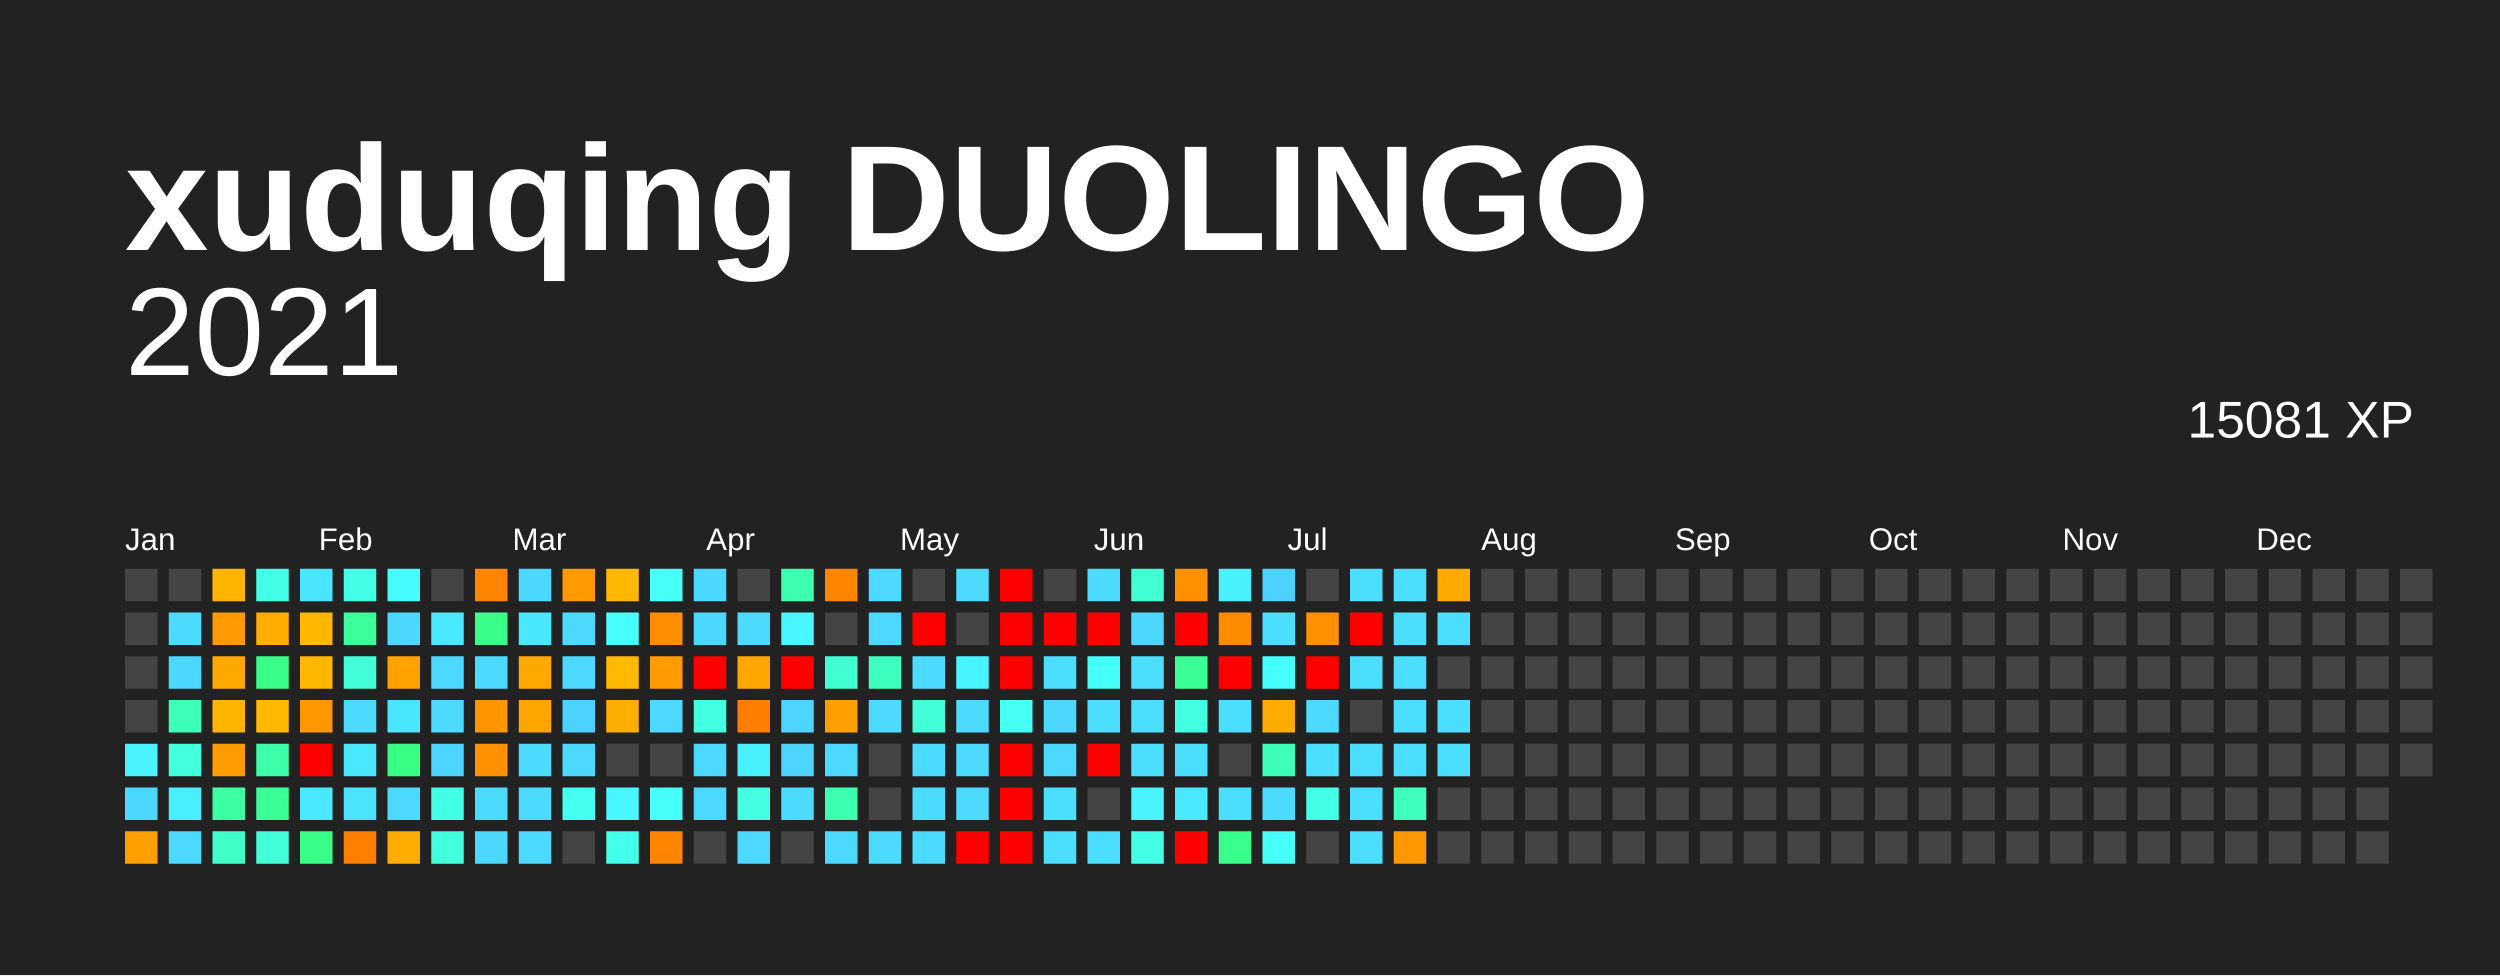
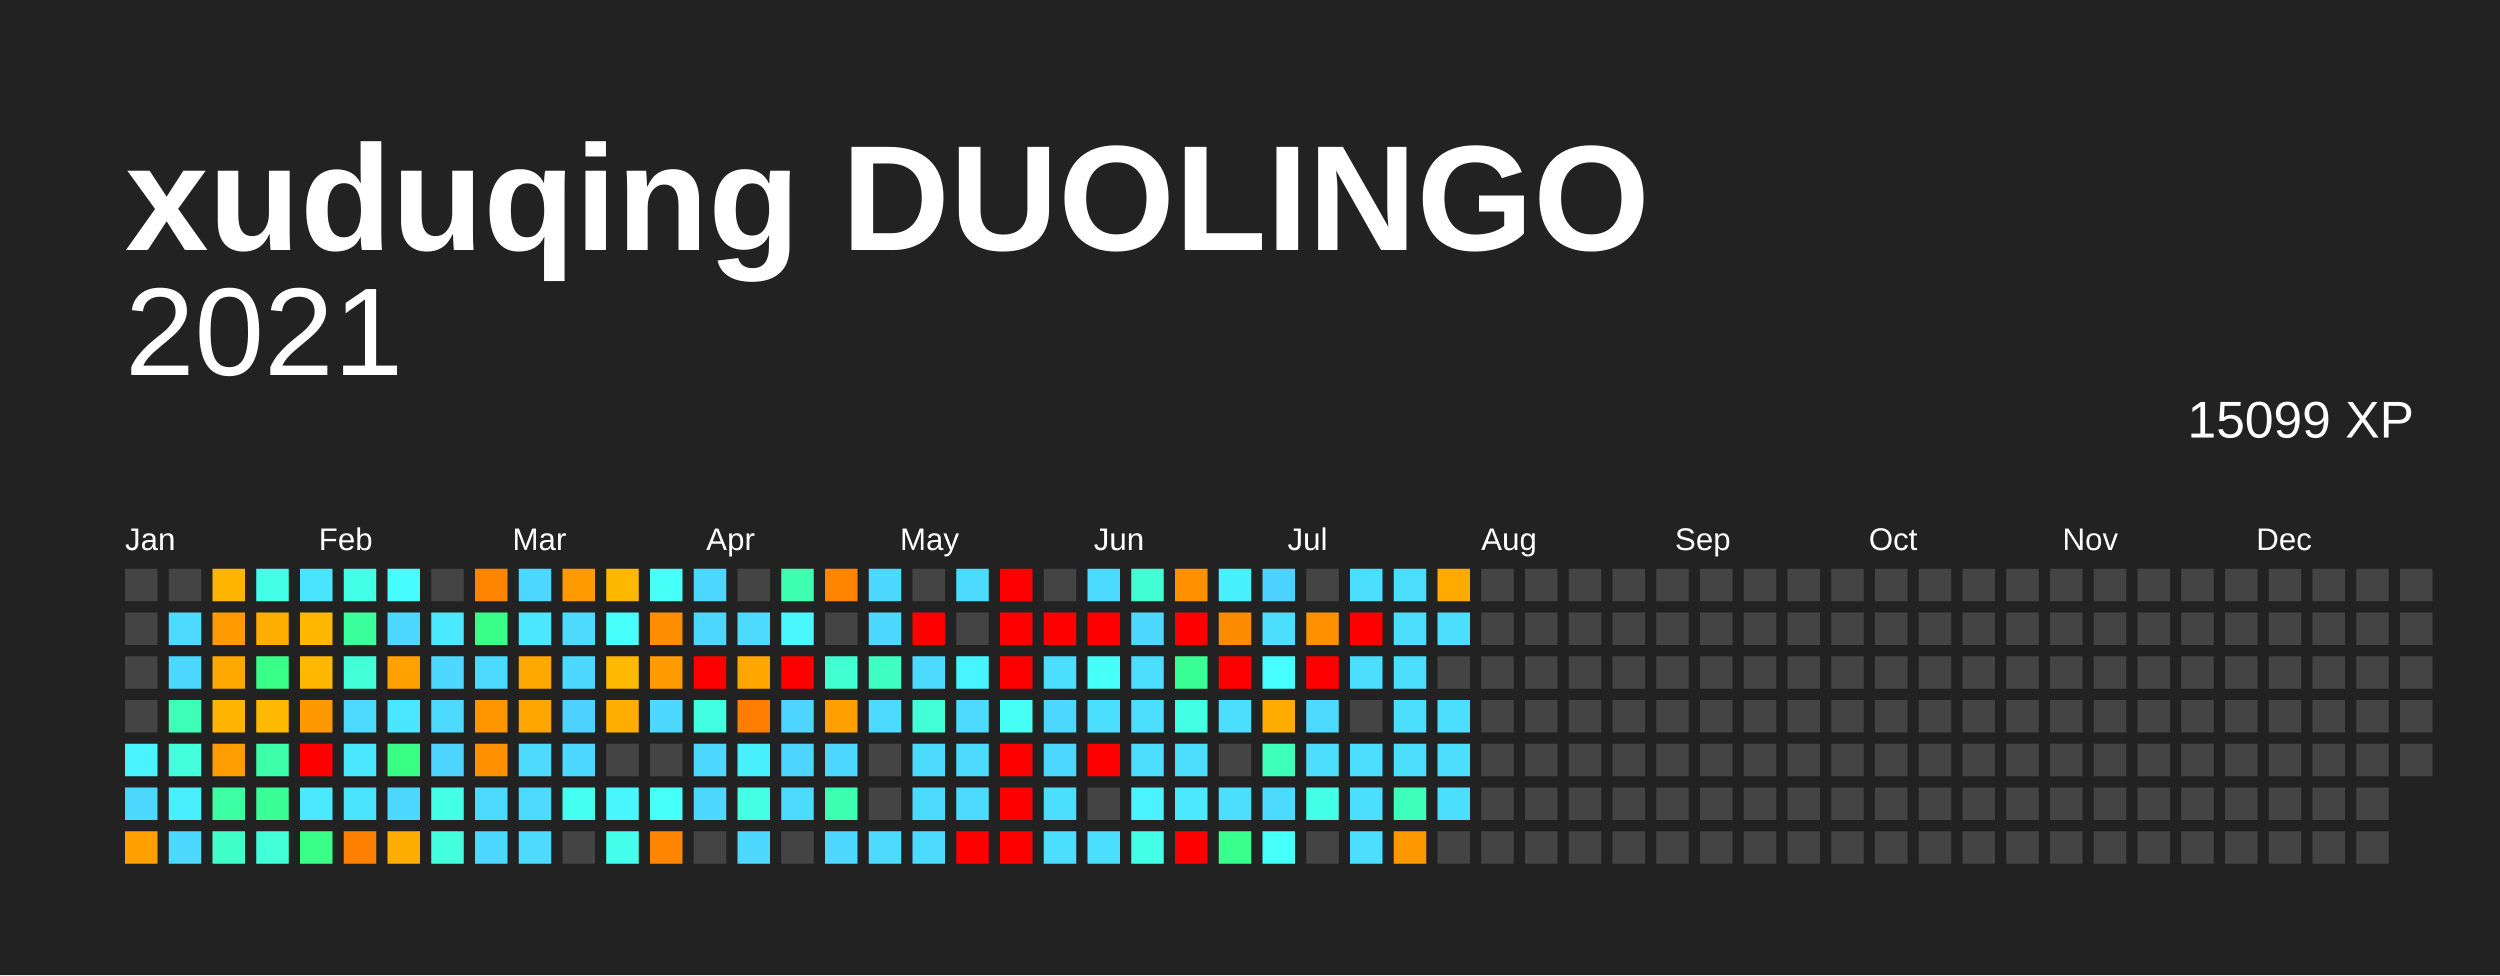
<svg xmlns="http://www.w3.org/2000/svg" baseProfile="full" height="78mm" version="1.1" viewBox="0,0,200,78" width="200mm">
  <defs />
  <rect fill="#222222" height="78" width="200" x="0" y="0" />
  <text fill="#FFFFFF" style="font-size:12px; font-family:Arial; font-weight:bold;" x="10" y="20">xuduqing DUOLINGO</text>
  <text alignment-baseline="hanging" fill="#FFFFFF" style="font-size:10.0px; font-family:Arial;" x="10" y="30">2021</text>
-   <text alignment-baseline="hanging" fill="#FFFFFF" style="font-size:4.125px; font-family:Arial;" x="175" y="35">15081 XP</text>
+   <text alignment-baseline="hanging" fill="#FFFFFF" style="font-size:4.125px; font-family:Arial;" x="175" y="35">15099 XP</text>
  <text fill="#FFFFFF" style="font-size:2.5px; font-family:Arial" x="10.0" y="44">Jan</text>
  <text fill="#FFFFFF" style="font-size:2.5px; font-family:Arial" x="25.5" y="44">Feb</text>
  <text fill="#FFFFFF" style="font-size:2.5px; font-family:Arial" x="41.0" y="44">Mar</text>
  <text fill="#FFFFFF" style="font-size:2.5px; font-family:Arial" x="56.5" y="44">Apr</text>
  <text fill="#FFFFFF" style="font-size:2.5px; font-family:Arial" x="72.0" y="44">May</text>
  <text fill="#FFFFFF" style="font-size:2.5px; font-family:Arial" x="87.5" y="44">Jun</text>
  <text fill="#FFFFFF" style="font-size:2.5px; font-family:Arial" x="103.0" y="44">Jul</text>
  <text fill="#FFFFFF" style="font-size:2.5px; font-family:Arial" x="118.5" y="44">Aug</text>
  <text fill="#FFFFFF" style="font-size:2.5px; font-family:Arial" x="134.0" y="44">Sep</text>
  <text fill="#FFFFFF" style="font-size:2.5px; font-family:Arial" x="149.5" y="44">Oct</text>
  <text fill="#FFFFFF" style="font-size:2.5px; font-family:Arial" x="165.0" y="44">Nov</text>
  <text fill="#FFFFFF" style="font-size:2.5px; font-family:Arial" x="180.5" y="44">Dec</text>
  <rect fill="#444444" height="2.6" width="2.6" x="10.0" y="45.5" />
  <rect fill="#444444" height="2.6" width="2.6" x="10.0" y="49.0" />
  <rect fill="#444444" height="2.6" width="2.6" x="10.0" y="52.5" />
  <rect fill="#444444" height="2.6" width="2.6" x="10.0" y="56.0" />
  <rect fill="#49f3ff" height="2.6" width="2.6" x="10.0" y="59.5" />
  <rect fill="#4cd7ff" height="2.6" width="2.6" x="10.0" y="63.0" />
  <rect fill="#ff9f00" height="2.6" width="2.6" x="10.0" y="66.5" />
  <rect fill="#444444" height="2.6" width="2.6" x="13.5" y="45.5" />
  <rect fill="#4cdaff" height="2.6" width="2.6" x="13.5" y="49.0" />
  <rect fill="#4cd7ff" height="2.6" width="2.6" x="13.5" y="52.5" />
  <rect fill="#3effb7" height="2.6" width="2.6" x="13.5" y="56.0" />
  <rect fill="#43ffdc" height="2.6" width="2.6" x="13.5" y="59.5" />
  <rect fill="#49eeff" height="2.6" width="2.6" x="13.5" y="63.0" />
  <rect fill="#4cd8ff" height="2.6" width="2.6" x="13.5" y="66.5" />
  <rect fill="#ffb500" height="2.6" width="2.6" x="17.0" y="45.5" />
  <rect fill="#ff9a00" height="2.6" width="2.6" x="17.0" y="49.0" />
  <rect fill="#ffa800" height="2.6" width="2.6" x="17.0" y="52.5" />
  <rect fill="#ffb500" height="2.6" width="2.6" x="17.0" y="56.0" />
  <rect fill="#ff9c00" height="2.6" width="2.6" x="17.0" y="59.5" />
  <rect fill="#3cffa4" height="2.6" width="2.6" x="17.0" y="63.0" />
  <rect fill="#40ffc9" height="2.6" width="2.6" x="17.0" y="66.5" />
  <rect fill="#44ffe8" height="2.6" width="2.6" x="20.5" y="45.5" />
  <rect fill="#ffae00" height="2.6" width="2.6" x="20.5" y="49.0" />
  <rect fill="#39ff88" height="2.6" width="2.6" x="20.5" y="52.5" />
  <rect fill="#ffba00" height="2.6" width="2.6" x="20.5" y="56.0" />
  <rect fill="#3dffa9" height="2.6" width="2.6" x="20.5" y="59.5" />
  <rect fill="#3aff97" height="2.6" width="2.6" x="20.5" y="63.0" />
  <rect fill="#42ffda" height="2.6" width="2.6" x="20.5" y="66.5" />
  <rect fill="#4be4ff" height="2.6" width="2.6" x="24.0" y="45.5" />
  <rect fill="#ffb700" height="2.6" width="2.6" x="24.0" y="49.0" />
  <rect fill="#ffb700" height="2.6" width="2.6" x="24.0" y="52.5" />
  <rect fill="#ff9700" height="2.6" width="2.6" x="24.0" y="56.0" />
  <rect fill="red" height="2.6" width="2.6" x="24.0" y="59.5" />
  <rect fill="#4ae9ff" height="2.6" width="2.6" x="24.0" y="63.0" />
  <rect fill="#39ff88" height="2.6" width="2.6" x="24.0" y="66.5" />
  <rect fill="#44ffe8" height="2.6" width="2.6" x="27.5" y="45.5" />
  <rect fill="#3bff9b" height="2.6" width="2.6" x="27.5" y="49.0" />
  <rect fill="#42ffd8" height="2.6" width="2.6" x="27.5" y="52.5" />
  <rect fill="#4cdaff" height="2.6" width="2.6" x="27.5" y="56.0" />
  <rect fill="#4ae8ff" height="2.6" width="2.6" x="27.5" y="59.5" />
  <rect fill="#4be4ff" height="2.6" width="2.6" x="27.5" y="63.0" />
  <rect fill="#ff7f00" height="2.6" width="2.6" x="27.5" y="66.5" />
  <rect fill="#47fcff" height="2.6" width="2.6" x="31.0" y="45.5" />
  <rect fill="#4cd7ff" height="2.6" width="2.6" x="31.0" y="49.0" />
  <rect fill="#ffa200" height="2.6" width="2.6" x="31.0" y="52.5" />
  <rect fill="#4ae6ff" height="2.6" width="2.6" x="31.0" y="56.0" />
  <rect fill="#38ff84" height="2.6" width="2.6" x="31.0" y="59.5" />
  <rect fill="#4cd8ff" height="2.6" width="2.6" x="31.0" y="63.0" />
  <rect fill="#ffac00" height="2.6" width="2.6" x="31.0" y="66.5" />
  <rect fill="#444444" height="2.6" width="2.6" x="34.5" y="45.5" />
  <rect fill="#4ae9ff" height="2.6" width="2.6" x="34.5" y="49.0" />
  <rect fill="#4cd8ff" height="2.6" width="2.6" x="34.5" y="52.5" />
  <rect fill="#4cdaff" height="2.6" width="2.6" x="34.5" y="56.0" />
  <rect fill="#4dd5ff" height="2.6" width="2.6" x="34.5" y="59.5" />
  <rect fill="#44ffe8" height="2.6" width="2.6" x="34.5" y="63.0" />
  <rect fill="#43ffde" height="2.6" width="2.6" x="34.5" y="66.5" />
  <rect fill="#ff8500" height="2.6" width="2.6" x="38.0" y="45.5" />
  <rect fill="#39ff88" height="2.6" width="2.6" x="38.0" y="49.0" />
  <rect fill="#4cdaff" height="2.6" width="2.6" x="38.0" y="52.5" />
  <rect fill="#ff9600" height="2.6" width="2.6" x="38.0" y="56.0" />
  <rect fill="#ff9000" height="2.6" width="2.6" x="38.0" y="59.5" />
  <rect fill="#4cdaff" height="2.6" width="2.6" x="38.0" y="63.0" />
  <rect fill="#4cd7ff" height="2.6" width="2.6" x="38.0" y="66.5" />
  <rect fill="#4cd7ff" height="2.6" width="2.6" x="41.5" y="45.5" />
  <rect fill="#4ae8ff" height="2.6" width="2.6" x="41.5" y="49.0" />
  <rect fill="#ffa900" height="2.6" width="2.6" x="41.5" y="52.5" />
  <rect fill="#ffa500" height="2.6" width="2.6" x="41.5" y="56.0" />
  <rect fill="#4cdbff" height="2.6" width="2.6" x="41.5" y="59.5" />
  <rect fill="#4cdbff" height="2.6" width="2.6" x="41.5" y="63.0" />
  <rect fill="#4cdaff" height="2.6" width="2.6" x="41.5" y="66.5" />
  <rect fill="#ff9a00" height="2.6" width="2.6" x="45.0" y="45.5" />
  <rect fill="#4cdbff" height="2.6" width="2.6" x="45.0" y="49.0" />
  <rect fill="#4cd8ff" height="2.6" width="2.6" x="45.0" y="52.5" />
  <rect fill="#4dd2ff" height="2.6" width="2.6" x="45.0" y="56.0" />
  <rect fill="#4cd8ff" height="2.6" width="2.6" x="45.0" y="59.5" />
  <rect fill="#45fff0" height="2.6" width="2.6" x="45.0" y="63.0" />
  <rect fill="#444444" height="2.6" width="2.6" x="45.0" y="66.5" />
  <rect fill="#ffb800" height="2.6" width="2.6" x="48.5" y="45.5" />
  <rect fill="#47fffb" height="2.6" width="2.6" x="48.5" y="49.0" />
  <rect fill="#ffb900" height="2.6" width="2.6" x="48.5" y="52.5" />
  <rect fill="#ffae00" height="2.6" width="2.6" x="48.5" y="56.0" />
  <rect fill="#444444" height="2.6" width="2.6" x="48.5" y="59.5" />
  <rect fill="#48f6ff" height="2.6" width="2.6" x="48.5" y="63.0" />
  <rect fill="#44ffeb" height="2.6" width="2.6" x="48.5" y="66.5" />
  <rect fill="#46fff6" height="2.6" width="2.6" x="52.0" y="45.5" />
  <rect fill="#ff8d00" height="2.6" width="2.6" x="52.0" y="49.0" />
  <rect fill="#ff9b00" height="2.6" width="2.6" x="52.0" y="52.5" />
  <rect fill="#4cd8ff" height="2.6" width="2.6" x="52.0" y="56.0" />
  <rect fill="#444444" height="2.6" width="2.6" x="52.0" y="59.5" />
  <rect fill="#46fff8" height="2.6" width="2.6" x="52.0" y="63.0" />
  <rect fill="#ff8500" height="2.6" width="2.6" x="52.0" y="66.5" />
  <rect fill="#4cd7ff" height="2.6" width="2.6" x="55.5" y="45.5" />
  <rect fill="#4cd7ff" height="2.6" width="2.6" x="55.5" y="49.0" />
  <rect fill="red" height="2.6" width="2.6" x="55.5" y="52.5" />
  <rect fill="#43ffe1" height="2.6" width="2.6" x="55.5" y="56.0" />
  <rect fill="#4cd8ff" height="2.6" width="2.6" x="55.5" y="59.5" />
  <rect fill="#4cd8ff" height="2.6" width="2.6" x="55.5" y="63.0" />
  <rect fill="#444444" height="2.6" width="2.6" x="55.5" y="66.5" />
  <rect fill="#444444" height="2.6" width="2.6" x="59.0" y="45.5" />
  <rect fill="#4cdaff" height="2.6" width="2.6" x="59.0" y="49.0" />
  <rect fill="#ffa700" height="2.6" width="2.6" x="59.0" y="52.5" />
  <rect fill="#ff7d00" height="2.6" width="2.6" x="59.0" y="56.0" />
  <rect fill="#49f1ff" height="2.6" width="2.6" x="59.0" y="59.5" />
  <rect fill="#44ffe4" height="2.6" width="2.6" x="59.0" y="63.0" />
  <rect fill="#4cd8ff" height="2.6" width="2.6" x="59.0" y="66.5" />
  <rect fill="#3dffaf" height="2.6" width="2.6" x="62.5" y="45.5" />
  <rect fill="#48f7ff" height="2.6" width="2.6" x="62.5" y="49.0" />
  <rect fill="red" height="2.6" width="2.6" x="62.5" y="52.5" />
  <rect fill="#4dd5ff" height="2.6" width="2.6" x="62.5" y="56.0" />
  <rect fill="#4dd5ff" height="2.6" width="2.6" x="62.5" y="59.5" />
  <rect fill="#4cdaff" height="2.6" width="2.6" x="62.5" y="63.0" />
  <rect fill="#444444" height="2.6" width="2.6" x="62.5" y="66.5" />
  <rect fill="#ff8500" height="2.6" width="2.6" x="66.0" y="45.5" />
  <rect fill="#444444" height="2.6" width="2.6" x="66.0" y="49.0" />
  <rect fill="#41ffd0" height="2.6" width="2.6" x="66.0" y="52.5" />
  <rect fill="#ff9f00" height="2.6" width="2.6" x="66.0" y="56.0" />
  <rect fill="#4cd8ff" height="2.6" width="2.6" x="66.0" y="59.5" />
  <rect fill="#3dffb0" height="2.6" width="2.6" x="66.0" y="63.0" />
  <rect fill="#4cd8ff" height="2.6" width="2.6" x="66.0" y="66.5" />
  <rect fill="#4cd8ff" height="2.6" width="2.6" x="69.5" y="45.5" />
  <rect fill="#4cd8ff" height="2.6" width="2.6" x="69.5" y="49.0" />
  <rect fill="#3fffc0" height="2.6" width="2.6" x="69.5" y="52.5" />
  <rect fill="#4cdbff" height="2.6" width="2.6" x="69.5" y="56.0" />
  <rect fill="#444444" height="2.6" width="2.6" x="69.5" y="59.5" />
  <rect fill="#444444" height="2.6" width="2.6" x="69.5" y="63.0" />
  <rect fill="#4cdbff" height="2.6" width="2.6" x="69.5" y="66.5" />
  <rect fill="#444444" height="2.6" width="2.6" x="73.0" y="45.5" />
  <rect fill="red" height="2.6" width="2.6" x="73.0" y="49.0" />
  <rect fill="#4cdbff" height="2.6" width="2.6" x="73.0" y="52.5" />
  <rect fill="#42ffd7" height="2.6" width="2.6" x="73.0" y="56.0" />
  <rect fill="#4cdbff" height="2.6" width="2.6" x="73.0" y="59.5" />
  <rect fill="#4cdbff" height="2.6" width="2.6" x="73.0" y="63.0" />
  <rect fill="#4cdbff" height="2.6" width="2.6" x="73.0" y="66.5" />
  <rect fill="#4cdbff" height="2.6" width="2.6" x="76.5" y="45.5" />
  <rect fill="#444444" height="2.6" width="2.6" x="76.5" y="49.0" />
  <rect fill="#48f4ff" height="2.6" width="2.6" x="76.5" y="52.5" />
  <rect fill="#4cdbff" height="2.6" width="2.6" x="76.5" y="56.0" />
  <rect fill="#4cdbff" height="2.6" width="2.6" x="76.5" y="59.5" />
  <rect fill="#4cdbff" height="2.6" width="2.6" x="76.5" y="63.0" />
  <rect fill="red" height="2.6" width="2.6" x="76.5" y="66.5" />
  <rect fill="red" height="2.6" width="2.6" x="80.0" y="45.5" />
  <rect fill="red" height="2.6" width="2.6" x="80.0" y="49.0" />
  <rect fill="red" height="2.6" width="2.6" x="80.0" y="52.5" />
  <rect fill="#46fff5" height="2.6" width="2.6" x="80.0" y="56.0" />
  <rect fill="red" height="2.6" width="2.6" x="80.0" y="59.5" />
  <rect fill="red" height="2.6" width="2.6" x="80.0" y="63.0" />
  <rect fill="red" height="2.6" width="2.6" x="80.0" y="66.5" />
  <rect fill="#444444" height="2.6" width="2.6" x="83.5" y="45.5" />
  <rect fill="red" height="2.6" width="2.6" x="83.5" y="49.0" />
  <rect fill="#4bdeff" height="2.6" width="2.6" x="83.5" y="52.5" />
  <rect fill="#4cd7ff" height="2.6" width="2.6" x="83.5" y="56.0" />
  <rect fill="#4cd8ff" height="2.6" width="2.6" x="83.5" y="59.5" />
  <rect fill="#4bdeff" height="2.6" width="2.6" x="83.5" y="63.0" />
  <rect fill="#4bdeff" height="2.6" width="2.6" x="83.5" y="66.5" />
  <rect fill="#4cdaff" height="2.6" width="2.6" x="87.0" y="45.5" />
  <rect fill="red" height="2.6" width="2.6" x="87.0" y="49.0" />
  <rect fill="#46fff8" height="2.6" width="2.6" x="87.0" y="52.5" />
  <rect fill="#4bdeff" height="2.6" width="2.6" x="87.0" y="56.0" />
  <rect fill="red" height="2.6" width="2.6" x="87.0" y="59.5" />
  <rect fill="#444444" height="2.6" width="2.6" x="87.0" y="63.0" />
  <rect fill="#4bdeff" height="2.6" width="2.6" x="87.0" y="66.5" />
  <rect fill="#41ffd2" height="2.6" width="2.6" x="90.5" y="45.5" />
  <rect fill="#4cd7ff" height="2.6" width="2.6" x="90.5" y="49.0" />
  <rect fill="#4bdeff" height="2.6" width="2.6" x="90.5" y="52.5" />
  <rect fill="#4bdeff" height="2.6" width="2.6" x="90.5" y="56.0" />
  <rect fill="#4bdeff" height="2.6" width="2.6" x="90.5" y="59.5" />
  <rect fill="#49f3ff" height="2.6" width="2.6" x="90.5" y="63.0" />
  <rect fill="#44ffe8" height="2.6" width="2.6" x="90.5" y="66.5" />
  <rect fill="#ff9000" height="2.6" width="2.6" x="94.0" y="45.5" />
  <rect fill="red" height="2.6" width="2.6" x="94.0" y="49.0" />
  <rect fill="#3aff95" height="2.6" width="2.6" x="94.0" y="52.5" />
  <rect fill="#43ffe3" height="2.6" width="2.6" x="94.0" y="56.0" />
  <rect fill="#4bdeff" height="2.6" width="2.6" x="94.0" y="59.5" />
  <rect fill="#4ae9ff" height="2.6" width="2.6" x="94.0" y="63.0" />
  <rect fill="red" height="2.6" width="2.6" x="94.0" y="66.5" />
  <rect fill="#49f1ff" height="2.6" width="2.6" x="97.5" y="45.5" />
  <rect fill="#ff8b00" height="2.6" width="2.6" x="97.5" y="49.0" />
  <rect fill="red" height="2.6" width="2.6" x="97.5" y="52.5" />
  <rect fill="#4bdeff" height="2.6" width="2.6" x="97.5" y="56.0" />
  <rect fill="#444444" height="2.6" width="2.6" x="97.5" y="59.5" />
  <rect fill="#4bdeff" height="2.6" width="2.6" x="97.5" y="63.0" />
  <rect fill="#39ff8c" height="2.6" width="2.6" x="97.5" y="66.5" />
  <rect fill="#4dd2ff" height="2.6" width="2.6" x="101.0" y="45.5" />
  <rect fill="#4bdeff" height="2.6" width="2.6" x="101.0" y="49.0" />
  <rect fill="#47feff" height="2.6" width="2.6" x="101.0" y="52.5" />
  <rect fill="#ffab00" height="2.6" width="2.6" x="101.0" y="56.0" />
  <rect fill="#3effb9" height="2.6" width="2.6" x="101.0" y="59.5" />
  <rect fill="#4cdbff" height="2.6" width="2.6" x="101.0" y="63.0" />
  <rect fill="#46fff8" height="2.6" width="2.6" x="101.0" y="66.5" />
  <rect fill="#444444" height="2.6" width="2.6" x="104.5" y="45.5" />
  <rect fill="#ff9000" height="2.6" width="2.6" x="104.5" y="49.0" />
  <rect fill="red" height="2.6" width="2.6" x="104.5" y="52.5" />
  <rect fill="#4cdbff" height="2.6" width="2.6" x="104.5" y="56.0" />
  <rect fill="#4bdeff" height="2.6" width="2.6" x="104.5" y="59.5" />
  <rect fill="#44ffe8" height="2.6" width="2.6" x="104.5" y="63.0" />
  <rect fill="#444444" height="2.6" width="2.6" x="104.5" y="66.5" />
  <rect fill="#4bdeff" height="2.6" width="2.6" x="108.0" y="45.5" />
  <rect fill="red" height="2.6" width="2.6" x="108.0" y="49.0" />
  <rect fill="#4bdeff" height="2.6" width="2.6" x="108.0" y="52.5" />
  <rect fill="#444444" height="2.6" width="2.6" x="108.0" y="56.0" />
  <rect fill="#4bdeff" height="2.6" width="2.6" x="108.0" y="59.5" />
  <rect fill="#4bdeff" height="2.6" width="2.6" x="108.0" y="63.0" />
  <rect fill="#4bdeff" height="2.6" width="2.6" x="108.0" y="66.5" />
  <rect fill="#4bdeff" height="2.6" width="2.6" x="111.5" y="45.5" />
  <rect fill="#4bdeff" height="2.6" width="2.6" x="111.5" y="49.0" />
  <rect fill="#4bdeff" height="2.6" width="2.6" x="111.5" y="52.5" />
  <rect fill="#4bdeff" height="2.6" width="2.6" x="111.5" y="56.0" />
  <rect fill="#4bdeff" height="2.6" width="2.6" x="111.5" y="59.5" />
  <rect fill="#3fffbd" height="2.6" width="2.6" x="111.5" y="63.0" />
  <rect fill="#ff9800" height="2.6" width="2.6" x="111.5" y="66.5" />
  <rect fill="#ffaa00" height="2.6" width="2.6" x="115.0" y="45.5" />
  <rect fill="#4bdeff" height="2.6" width="2.6" x="115.0" y="49.0" />
  <rect fill="#444444" height="2.6" width="2.6" x="115.0" y="52.5" />
  <rect fill="#4bdeff" height="2.6" width="2.6" x="115.0" y="56.0" />
  <rect fill="#4bdeff" height="2.6" width="2.6" x="115.0" y="59.5" />
-   <rect fill="#444444" height="2.6" width="2.6" x="115.0" y="63.0" />
+   <rect fill="#4bdeff" height="2.6" width="2.6" x="115.0" y="63.0" />
  <rect fill="#444444" height="2.6" width="2.6" x="115.0" y="66.5" />
  <rect fill="#444444" height="2.6" width="2.6" x="118.5" y="45.5" />
  <rect fill="#444444" height="2.6" width="2.6" x="118.5" y="49.0" />
  <rect fill="#444444" height="2.6" width="2.6" x="118.5" y="52.5" />
  <rect fill="#444444" height="2.6" width="2.6" x="118.5" y="56.0" />
  <rect fill="#444444" height="2.6" width="2.6" x="118.5" y="59.5" />
  <rect fill="#444444" height="2.6" width="2.6" x="118.5" y="63.0" />
  <rect fill="#444444" height="2.6" width="2.6" x="118.5" y="66.5" />
  <rect fill="#444444" height="2.6" width="2.6" x="122.0" y="45.5" />
  <rect fill="#444444" height="2.6" width="2.6" x="122.0" y="49.0" />
  <rect fill="#444444" height="2.6" width="2.6" x="122.0" y="52.5" />
  <rect fill="#444444" height="2.6" width="2.6" x="122.0" y="56.0" />
  <rect fill="#444444" height="2.6" width="2.6" x="122.0" y="59.5" />
  <rect fill="#444444" height="2.6" width="2.6" x="122.0" y="63.0" />
  <rect fill="#444444" height="2.6" width="2.6" x="122.0" y="66.5" />
  <rect fill="#444444" height="2.6" width="2.6" x="125.5" y="45.5" />
  <rect fill="#444444" height="2.6" width="2.6" x="125.5" y="49.0" />
  <rect fill="#444444" height="2.6" width="2.6" x="125.5" y="52.5" />
  <rect fill="#444444" height="2.6" width="2.6" x="125.5" y="56.0" />
  <rect fill="#444444" height="2.6" width="2.6" x="125.5" y="59.5" />
  <rect fill="#444444" height="2.6" width="2.6" x="125.5" y="63.0" />
  <rect fill="#444444" height="2.6" width="2.6" x="125.5" y="66.5" />
  <rect fill="#444444" height="2.6" width="2.6" x="129.0" y="45.5" />
  <rect fill="#444444" height="2.6" width="2.6" x="129.0" y="49.0" />
  <rect fill="#444444" height="2.6" width="2.6" x="129.0" y="52.5" />
  <rect fill="#444444" height="2.6" width="2.6" x="129.0" y="56.0" />
  <rect fill="#444444" height="2.6" width="2.6" x="129.0" y="59.5" />
  <rect fill="#444444" height="2.6" width="2.6" x="129.0" y="63.0" />
  <rect fill="#444444" height="2.6" width="2.6" x="129.0" y="66.5" />
  <rect fill="#444444" height="2.6" width="2.6" x="132.5" y="45.5" />
  <rect fill="#444444" height="2.6" width="2.6" x="132.5" y="49.0" />
  <rect fill="#444444" height="2.6" width="2.6" x="132.5" y="52.5" />
  <rect fill="#444444" height="2.6" width="2.6" x="132.5" y="56.0" />
  <rect fill="#444444" height="2.6" width="2.6" x="132.5" y="59.5" />
  <rect fill="#444444" height="2.6" width="2.6" x="132.5" y="63.0" />
  <rect fill="#444444" height="2.6" width="2.6" x="132.5" y="66.5" />
  <rect fill="#444444" height="2.6" width="2.6" x="136.0" y="45.5" />
  <rect fill="#444444" height="2.6" width="2.6" x="136.0" y="49.0" />
  <rect fill="#444444" height="2.6" width="2.6" x="136.0" y="52.5" />
  <rect fill="#444444" height="2.6" width="2.6" x="136.0" y="56.0" />
  <rect fill="#444444" height="2.6" width="2.6" x="136.0" y="59.5" />
  <rect fill="#444444" height="2.6" width="2.6" x="136.0" y="63.0" />
  <rect fill="#444444" height="2.6" width="2.6" x="136.0" y="66.5" />
  <rect fill="#444444" height="2.6" width="2.6" x="139.5" y="45.5" />
  <rect fill="#444444" height="2.6" width="2.6" x="139.5" y="49.0" />
  <rect fill="#444444" height="2.6" width="2.6" x="139.5" y="52.5" />
  <rect fill="#444444" height="2.6" width="2.6" x="139.5" y="56.0" />
  <rect fill="#444444" height="2.6" width="2.6" x="139.5" y="59.5" />
  <rect fill="#444444" height="2.6" width="2.6" x="139.5" y="63.0" />
  <rect fill="#444444" height="2.6" width="2.6" x="139.5" y="66.5" />
  <rect fill="#444444" height="2.6" width="2.6" x="143.0" y="45.5" />
  <rect fill="#444444" height="2.6" width="2.6" x="143.0" y="49.0" />
  <rect fill="#444444" height="2.6" width="2.6" x="143.0" y="52.5" />
  <rect fill="#444444" height="2.6" width="2.6" x="143.0" y="56.0" />
  <rect fill="#444444" height="2.6" width="2.6" x="143.0" y="59.5" />
  <rect fill="#444444" height="2.6" width="2.6" x="143.0" y="63.0" />
  <rect fill="#444444" height="2.6" width="2.6" x="143.0" y="66.5" />
  <rect fill="#444444" height="2.6" width="2.6" x="146.5" y="45.5" />
  <rect fill="#444444" height="2.6" width="2.6" x="146.5" y="49.0" />
  <rect fill="#444444" height="2.6" width="2.6" x="146.5" y="52.5" />
  <rect fill="#444444" height="2.6" width="2.6" x="146.5" y="56.0" />
  <rect fill="#444444" height="2.6" width="2.6" x="146.5" y="59.5" />
  <rect fill="#444444" height="2.6" width="2.6" x="146.5" y="63.0" />
  <rect fill="#444444" height="2.6" width="2.6" x="146.5" y="66.5" />
  <rect fill="#444444" height="2.6" width="2.6" x="150.0" y="45.5" />
  <rect fill="#444444" height="2.6" width="2.6" x="150.0" y="49.0" />
  <rect fill="#444444" height="2.6" width="2.6" x="150.0" y="52.5" />
  <rect fill="#444444" height="2.6" width="2.6" x="150.0" y="56.0" />
  <rect fill="#444444" height="2.6" width="2.6" x="150.0" y="59.5" />
  <rect fill="#444444" height="2.6" width="2.6" x="150.0" y="63.0" />
  <rect fill="#444444" height="2.6" width="2.6" x="150.0" y="66.5" />
  <rect fill="#444444" height="2.6" width="2.6" x="153.5" y="45.5" />
  <rect fill="#444444" height="2.6" width="2.6" x="153.5" y="49.0" />
  <rect fill="#444444" height="2.6" width="2.6" x="153.5" y="52.5" />
  <rect fill="#444444" height="2.6" width="2.6" x="153.5" y="56.0" />
  <rect fill="#444444" height="2.6" width="2.6" x="153.5" y="59.5" />
  <rect fill="#444444" height="2.6" width="2.6" x="153.5" y="63.0" />
  <rect fill="#444444" height="2.6" width="2.6" x="153.5" y="66.5" />
  <rect fill="#444444" height="2.6" width="2.6" x="157.0" y="45.5" />
  <rect fill="#444444" height="2.6" width="2.6" x="157.0" y="49.0" />
  <rect fill="#444444" height="2.6" width="2.6" x="157.0" y="52.5" />
  <rect fill="#444444" height="2.6" width="2.6" x="157.0" y="56.0" />
  <rect fill="#444444" height="2.6" width="2.6" x="157.0" y="59.5" />
  <rect fill="#444444" height="2.6" width="2.6" x="157.0" y="63.0" />
  <rect fill="#444444" height="2.6" width="2.6" x="157.0" y="66.5" />
  <rect fill="#444444" height="2.6" width="2.6" x="160.5" y="45.5" />
  <rect fill="#444444" height="2.6" width="2.6" x="160.5" y="49.0" />
  <rect fill="#444444" height="2.6" width="2.6" x="160.5" y="52.5" />
  <rect fill="#444444" height="2.6" width="2.6" x="160.5" y="56.0" />
  <rect fill="#444444" height="2.6" width="2.6" x="160.5" y="59.5" />
  <rect fill="#444444" height="2.6" width="2.6" x="160.5" y="63.0" />
  <rect fill="#444444" height="2.6" width="2.6" x="160.5" y="66.5" />
  <rect fill="#444444" height="2.6" width="2.6" x="164.0" y="45.5" />
  <rect fill="#444444" height="2.6" width="2.6" x="164.0" y="49.0" />
  <rect fill="#444444" height="2.6" width="2.6" x="164.0" y="52.5" />
  <rect fill="#444444" height="2.6" width="2.6" x="164.0" y="56.0" />
  <rect fill="#444444" height="2.6" width="2.6" x="164.0" y="59.5" />
  <rect fill="#444444" height="2.6" width="2.6" x="164.0" y="63.0" />
  <rect fill="#444444" height="2.6" width="2.6" x="164.0" y="66.5" />
  <rect fill="#444444" height="2.6" width="2.6" x="167.5" y="45.5" />
  <rect fill="#444444" height="2.6" width="2.6" x="167.5" y="49.0" />
  <rect fill="#444444" height="2.6" width="2.6" x="167.5" y="52.5" />
  <rect fill="#444444" height="2.6" width="2.6" x="167.5" y="56.0" />
  <rect fill="#444444" height="2.6" width="2.6" x="167.5" y="59.5" />
  <rect fill="#444444" height="2.6" width="2.6" x="167.5" y="63.0" />
  <rect fill="#444444" height="2.6" width="2.6" x="167.5" y="66.5" />
  <rect fill="#444444" height="2.6" width="2.6" x="171.0" y="45.5" />
  <rect fill="#444444" height="2.6" width="2.6" x="171.0" y="49.0" />
  <rect fill="#444444" height="2.6" width="2.6" x="171.0" y="52.5" />
  <rect fill="#444444" height="2.6" width="2.6" x="171.0" y="56.0" />
  <rect fill="#444444" height="2.6" width="2.6" x="171.0" y="59.5" />
  <rect fill="#444444" height="2.6" width="2.6" x="171.0" y="63.0" />
  <rect fill="#444444" height="2.6" width="2.6" x="171.0" y="66.5" />
  <rect fill="#444444" height="2.6" width="2.6" x="174.5" y="45.5" />
  <rect fill="#444444" height="2.6" width="2.6" x="174.5" y="49.0" />
  <rect fill="#444444" height="2.6" width="2.6" x="174.5" y="52.5" />
  <rect fill="#444444" height="2.6" width="2.6" x="174.5" y="56.0" />
  <rect fill="#444444" height="2.6" width="2.6" x="174.5" y="59.5" />
  <rect fill="#444444" height="2.6" width="2.6" x="174.5" y="63.0" />
  <rect fill="#444444" height="2.6" width="2.6" x="174.5" y="66.5" />
  <rect fill="#444444" height="2.6" width="2.6" x="178.0" y="45.5" />
  <rect fill="#444444" height="2.6" width="2.6" x="178.0" y="49.0" />
  <rect fill="#444444" height="2.6" width="2.6" x="178.0" y="52.5" />
  <rect fill="#444444" height="2.6" width="2.6" x="178.0" y="56.0" />
  <rect fill="#444444" height="2.6" width="2.6" x="178.0" y="59.5" />
  <rect fill="#444444" height="2.6" width="2.6" x="178.0" y="63.0" />
  <rect fill="#444444" height="2.6" width="2.6" x="178.0" y="66.5" />
  <rect fill="#444444" height="2.6" width="2.6" x="181.5" y="45.5" />
  <rect fill="#444444" height="2.6" width="2.6" x="181.5" y="49.0" />
  <rect fill="#444444" height="2.6" width="2.6" x="181.5" y="52.5" />
  <rect fill="#444444" height="2.6" width="2.6" x="181.5" y="56.0" />
  <rect fill="#444444" height="2.6" width="2.6" x="181.5" y="59.5" />
  <rect fill="#444444" height="2.6" width="2.6" x="181.5" y="63.0" />
  <rect fill="#444444" height="2.6" width="2.6" x="181.5" y="66.5" />
  <rect fill="#444444" height="2.6" width="2.6" x="185.0" y="45.5" />
  <rect fill="#444444" height="2.6" width="2.6" x="185.0" y="49.0" />
  <rect fill="#444444" height="2.6" width="2.6" x="185.0" y="52.5" />
  <rect fill="#444444" height="2.6" width="2.6" x="185.0" y="56.0" />
  <rect fill="#444444" height="2.6" width="2.6" x="185.0" y="59.5" />
  <rect fill="#444444" height="2.6" width="2.6" x="185.0" y="63.0" />
  <rect fill="#444444" height="2.6" width="2.6" x="185.0" y="66.5" />
  <rect fill="#444444" height="2.6" width="2.6" x="188.5" y="45.5" />
  <rect fill="#444444" height="2.6" width="2.6" x="188.5" y="49.0" />
  <rect fill="#444444" height="2.6" width="2.6" x="188.5" y="52.5" />
  <rect fill="#444444" height="2.6" width="2.6" x="188.5" y="56.0" />
  <rect fill="#444444" height="2.6" width="2.6" x="188.5" y="59.5" />
  <rect fill="#444444" height="2.6" width="2.6" x="188.5" y="63.0" />
  <rect fill="#444444" height="2.6" width="2.6" x="188.5" y="66.5" />
  <rect fill="#444444" height="2.6" width="2.6" x="192.0" y="45.5" />
  <rect fill="#444444" height="2.6" width="2.6" x="192.0" y="49.0" />
  <rect fill="#444444" height="2.6" width="2.6" x="192.0" y="52.5" />
  <rect fill="#444444" height="2.6" width="2.6" x="192.0" y="56.0" />
  <rect fill="#444444" height="2.6" width="2.6" x="192.0" y="59.5" />
</svg>
